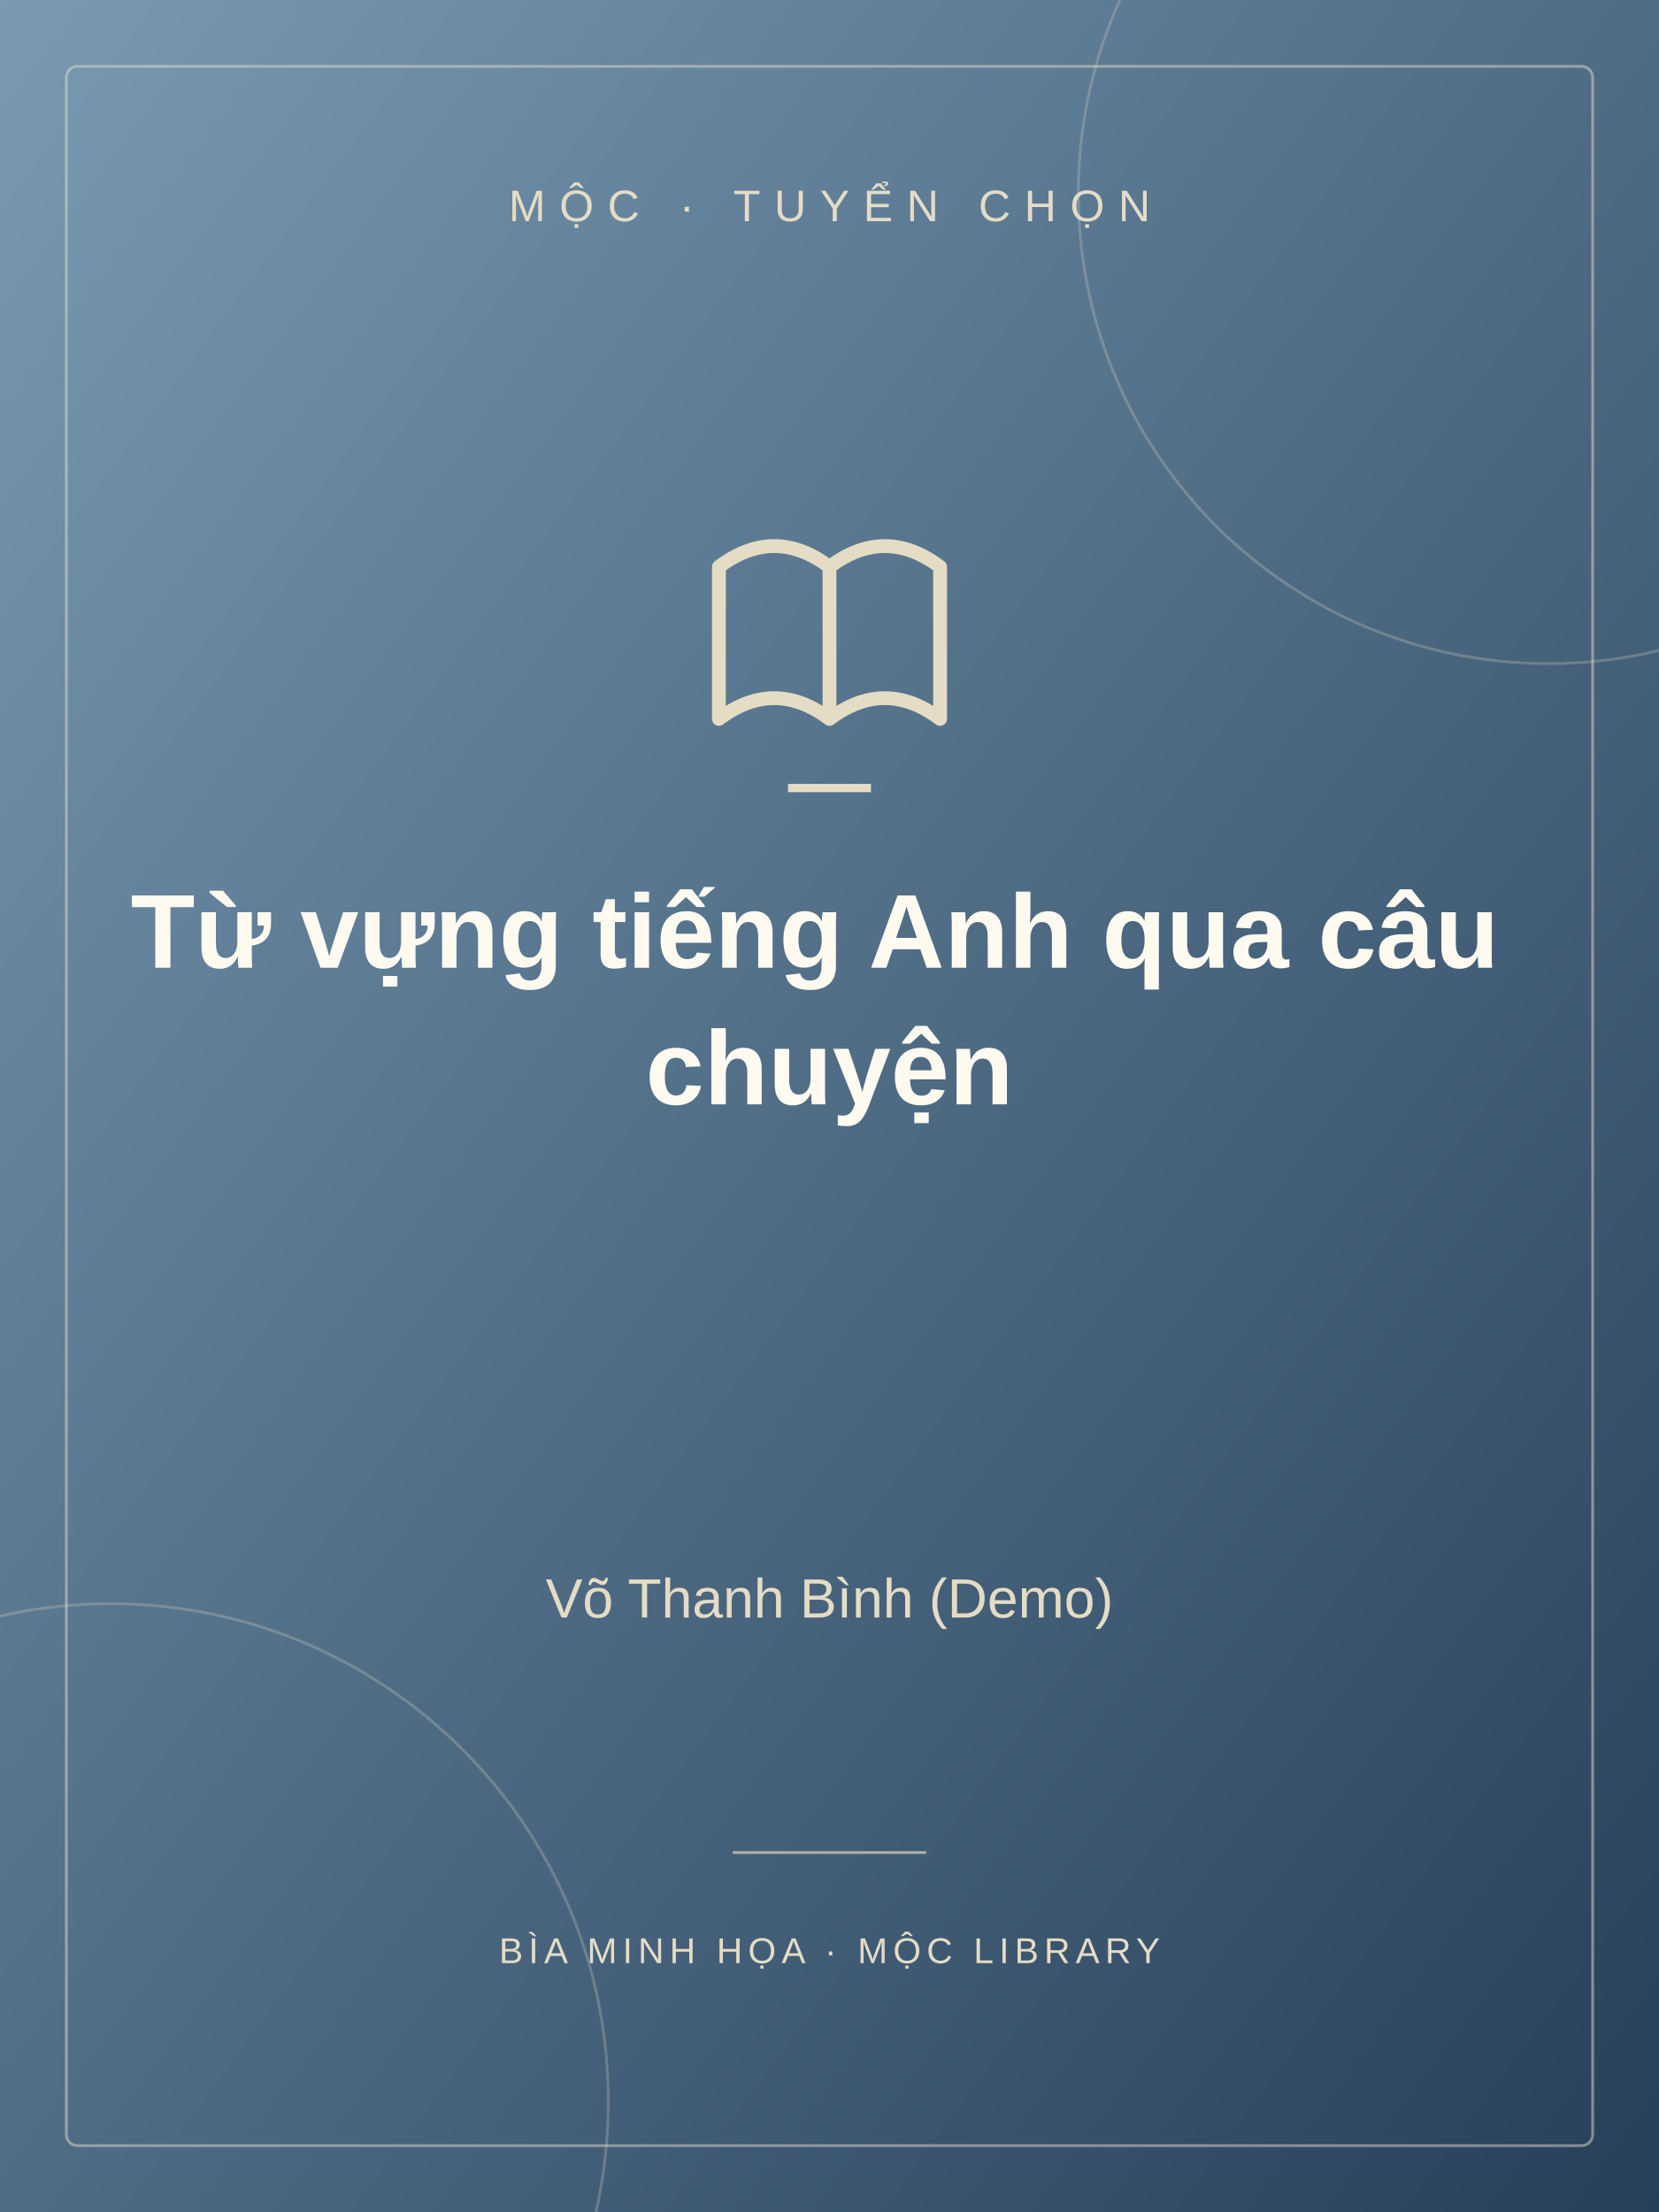
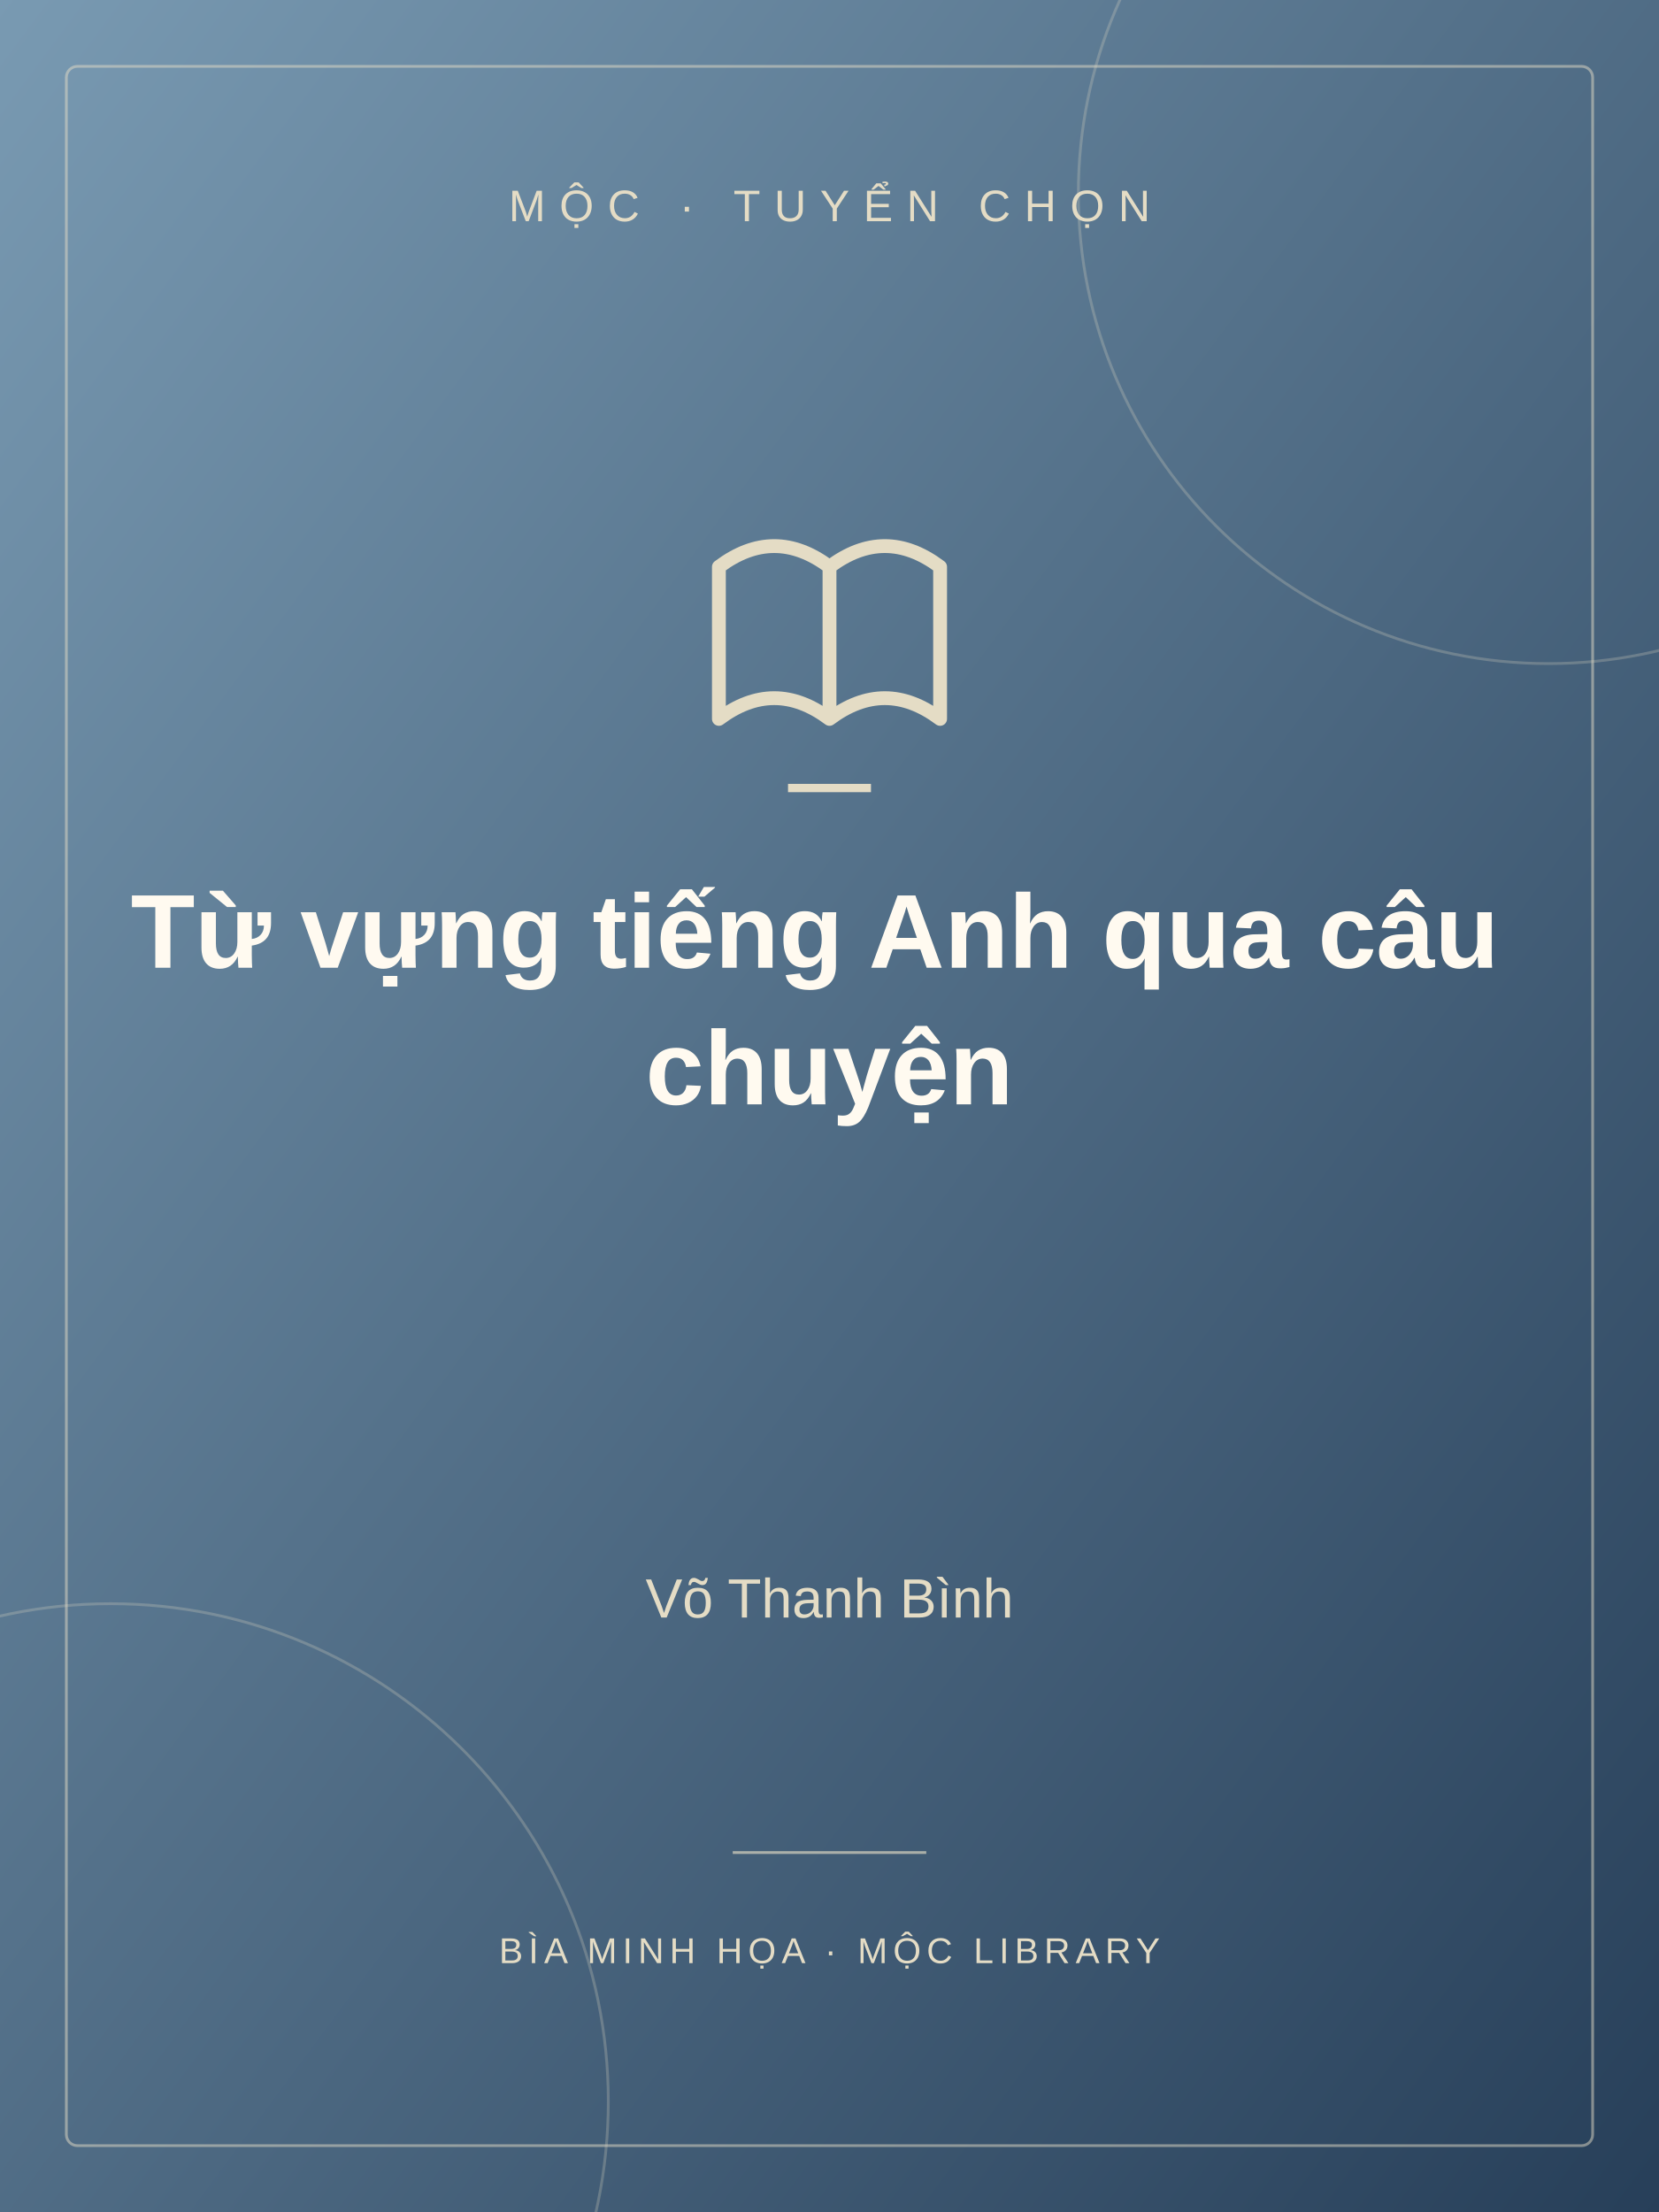
<svg xmlns="http://www.w3.org/2000/svg" width="600" height="800" viewBox="0 0 600 800">
  <defs>
    <linearGradient id="bg" x2="1" y2="1">
      <stop stop-color="#799ab2" />
      <stop offset="1" stop-color="#273f59" />
    </linearGradient>
  </defs>
  <rect width="600" height="800" fill="url(#bg)" />
  <rect x="24" y="24" width="552" height="752" rx="4" fill="none" stroke="#e4dcc5" opacity=".5" />
  <circle cx="560" cy="70" r="170" fill="none" stroke="#e4dcc5" opacity=".25" />
  <circle cx="40" cy="760" r="180" fill="none" stroke="#e4dcc5" opacity=".25" />
  <path d="M260 205Q280 190 300 205Q320 190 340 205V260Q320 245 300 260Q280 245 260 260Z M300 205V260" fill="none" stroke="#e4dcc5" stroke-width="5" stroke-linejoin="round" />
  <path d="M285 285H315" stroke="#e4dcc5" stroke-width="3" />
  <text x="300" y="80" text-anchor="middle" font-family="Arial,sans-serif" fill="#e4dcc5" font-size="16" letter-spacing="5">MỘC · TUYỂN CHỌN</text>
  <text x="300" y="350" text-anchor="middle" font-family="Arial,sans-serif" font-weight="700" font-size="38" fill="#fffaf0">
    <tspan x="300" dy="0">Từ vựng tiếng Anh qua câu</tspan>
    <tspan x="300" dy="49.4">chuyện</tspan>
  </text>
-   <text x="300" y="585" text-anchor="middle" font-family="Arial,sans-serif" font-size="20" fill="#e4dcc5">Võ Thanh Bình (Demo)</text>
+   <text x="300" y="585" text-anchor="middle" font-family="Arial,sans-serif" font-size="20" fill="#e4dcc5">Võ Thanh Bình</text>
  <path d="M265 670H335" stroke="#e4dcc5" opacity=".65" />
  <text x="300" y="710" text-anchor="middle" font-family="Arial,sans-serif" fill="#e4dcc5" font-size="13" letter-spacing="2">BÌA MINH HỌA · MỘC LIBRARY</text>
</svg>
